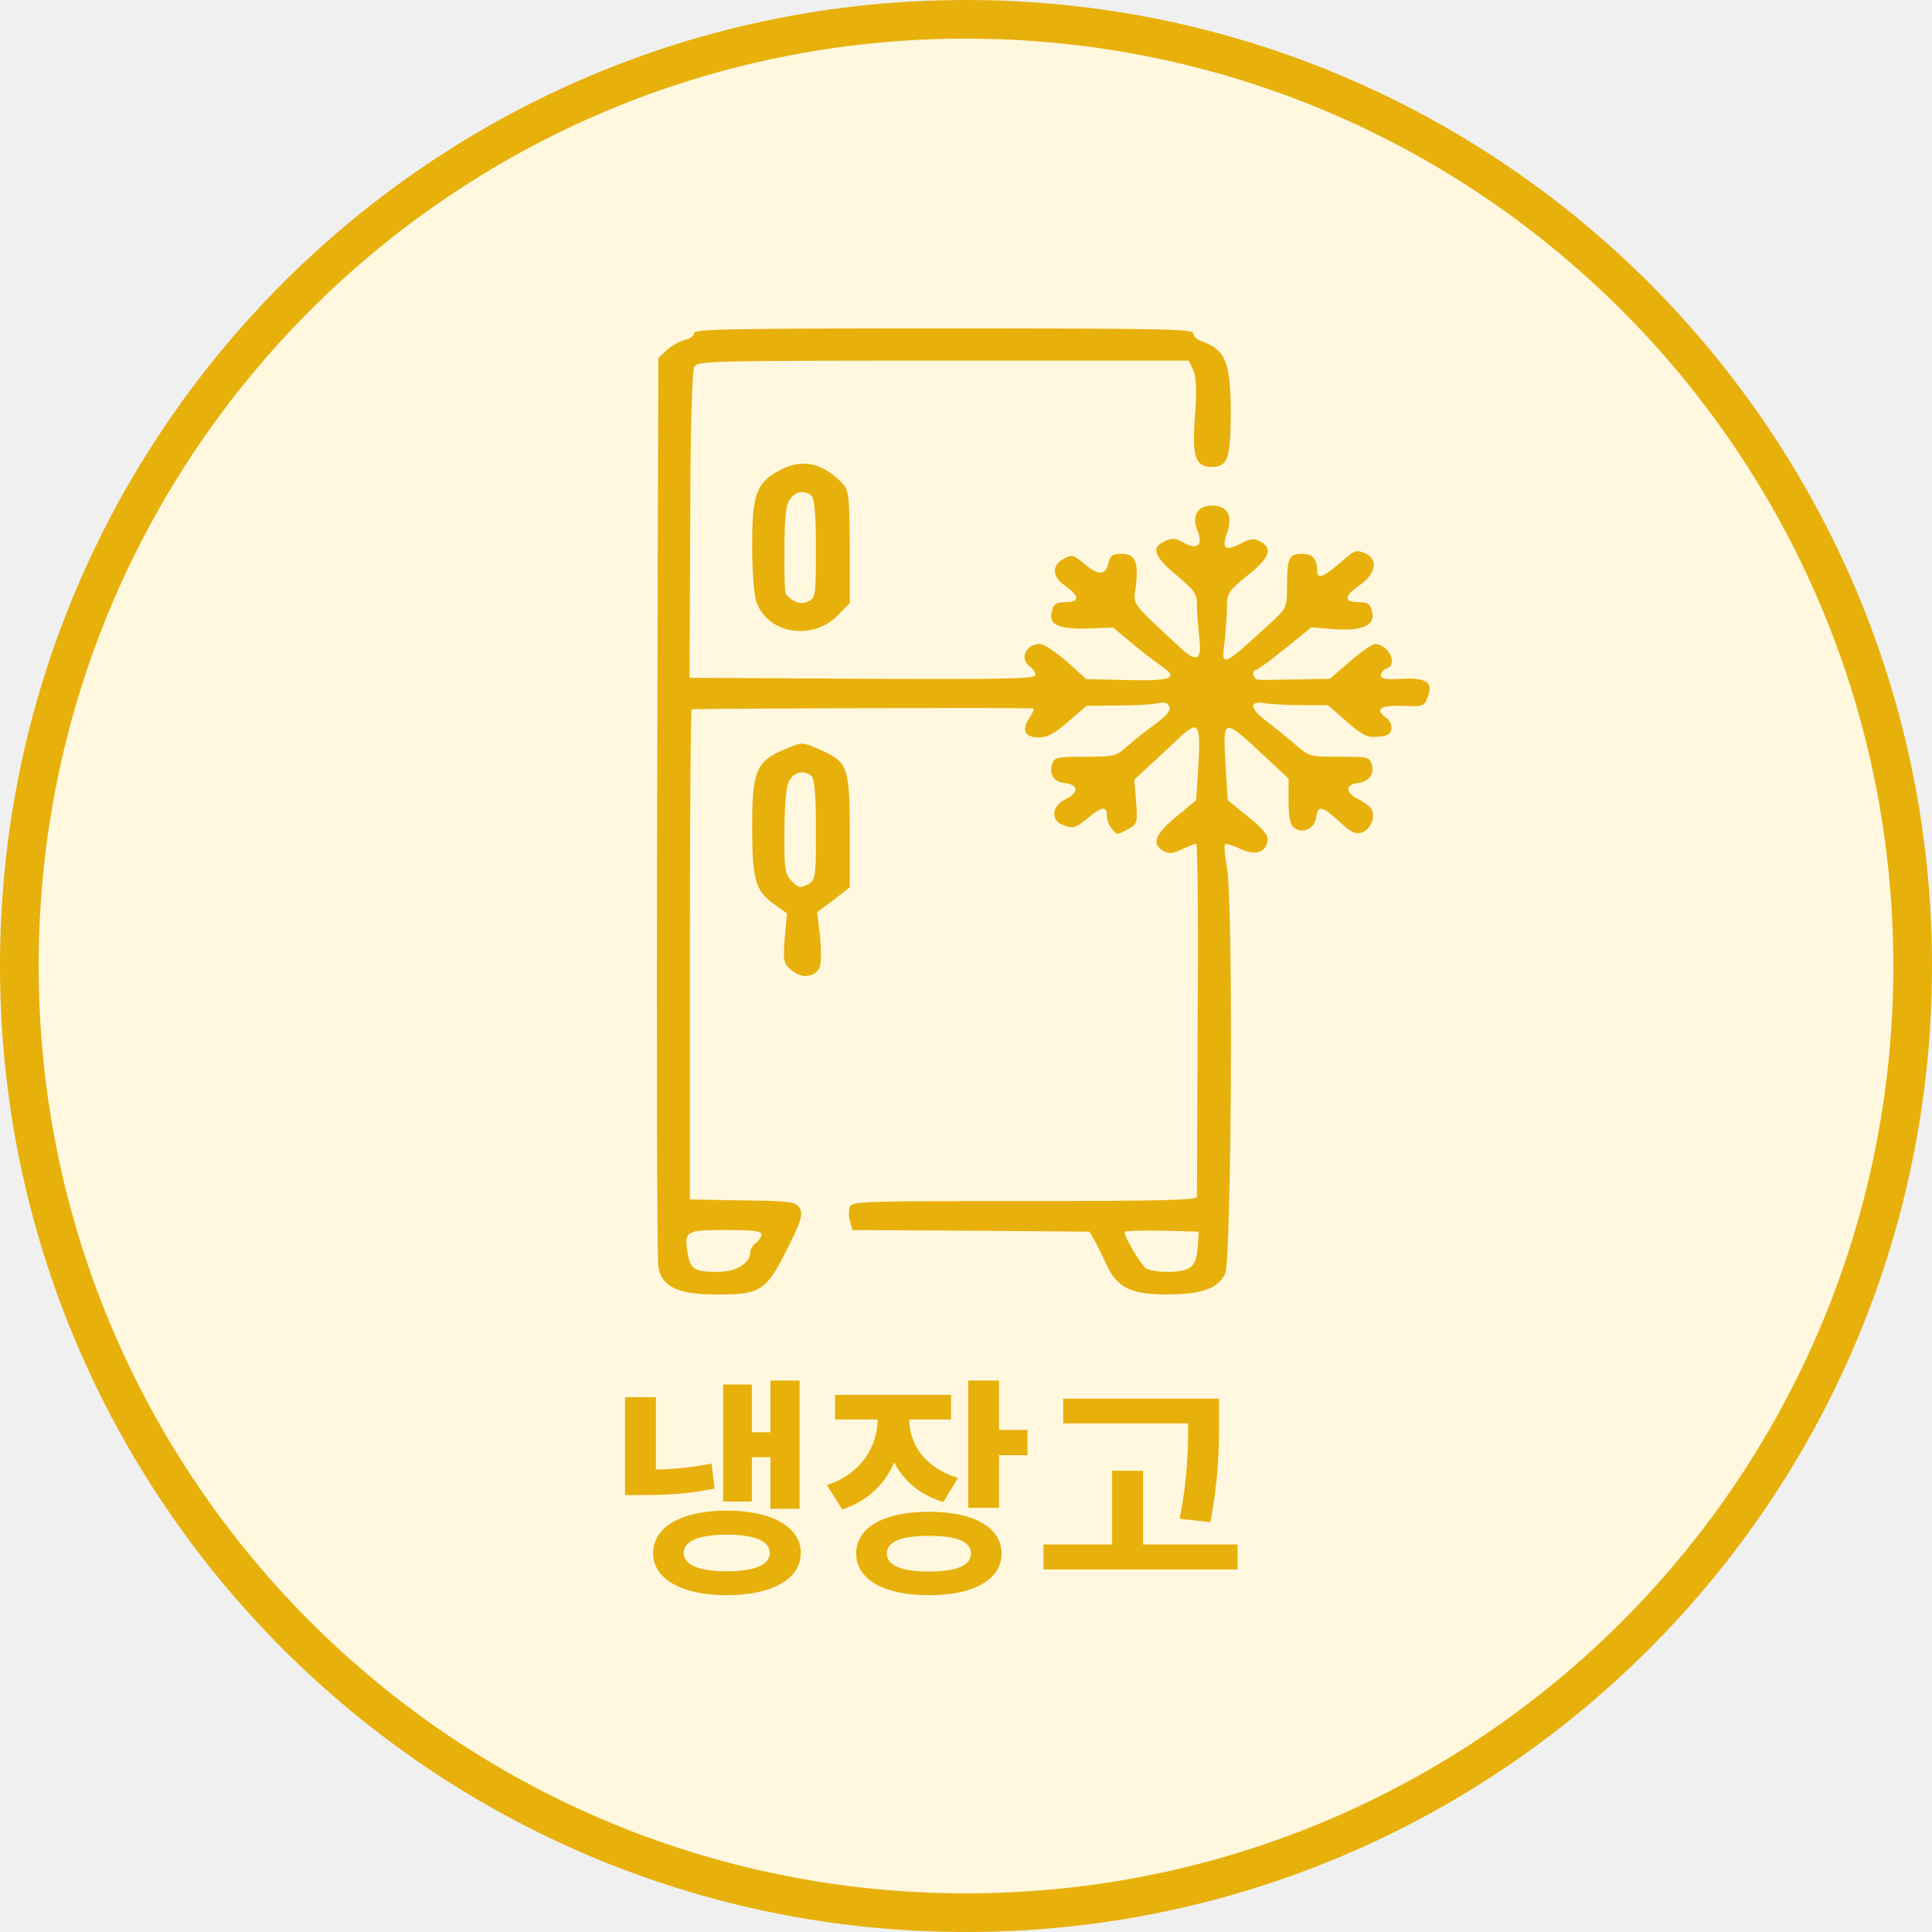
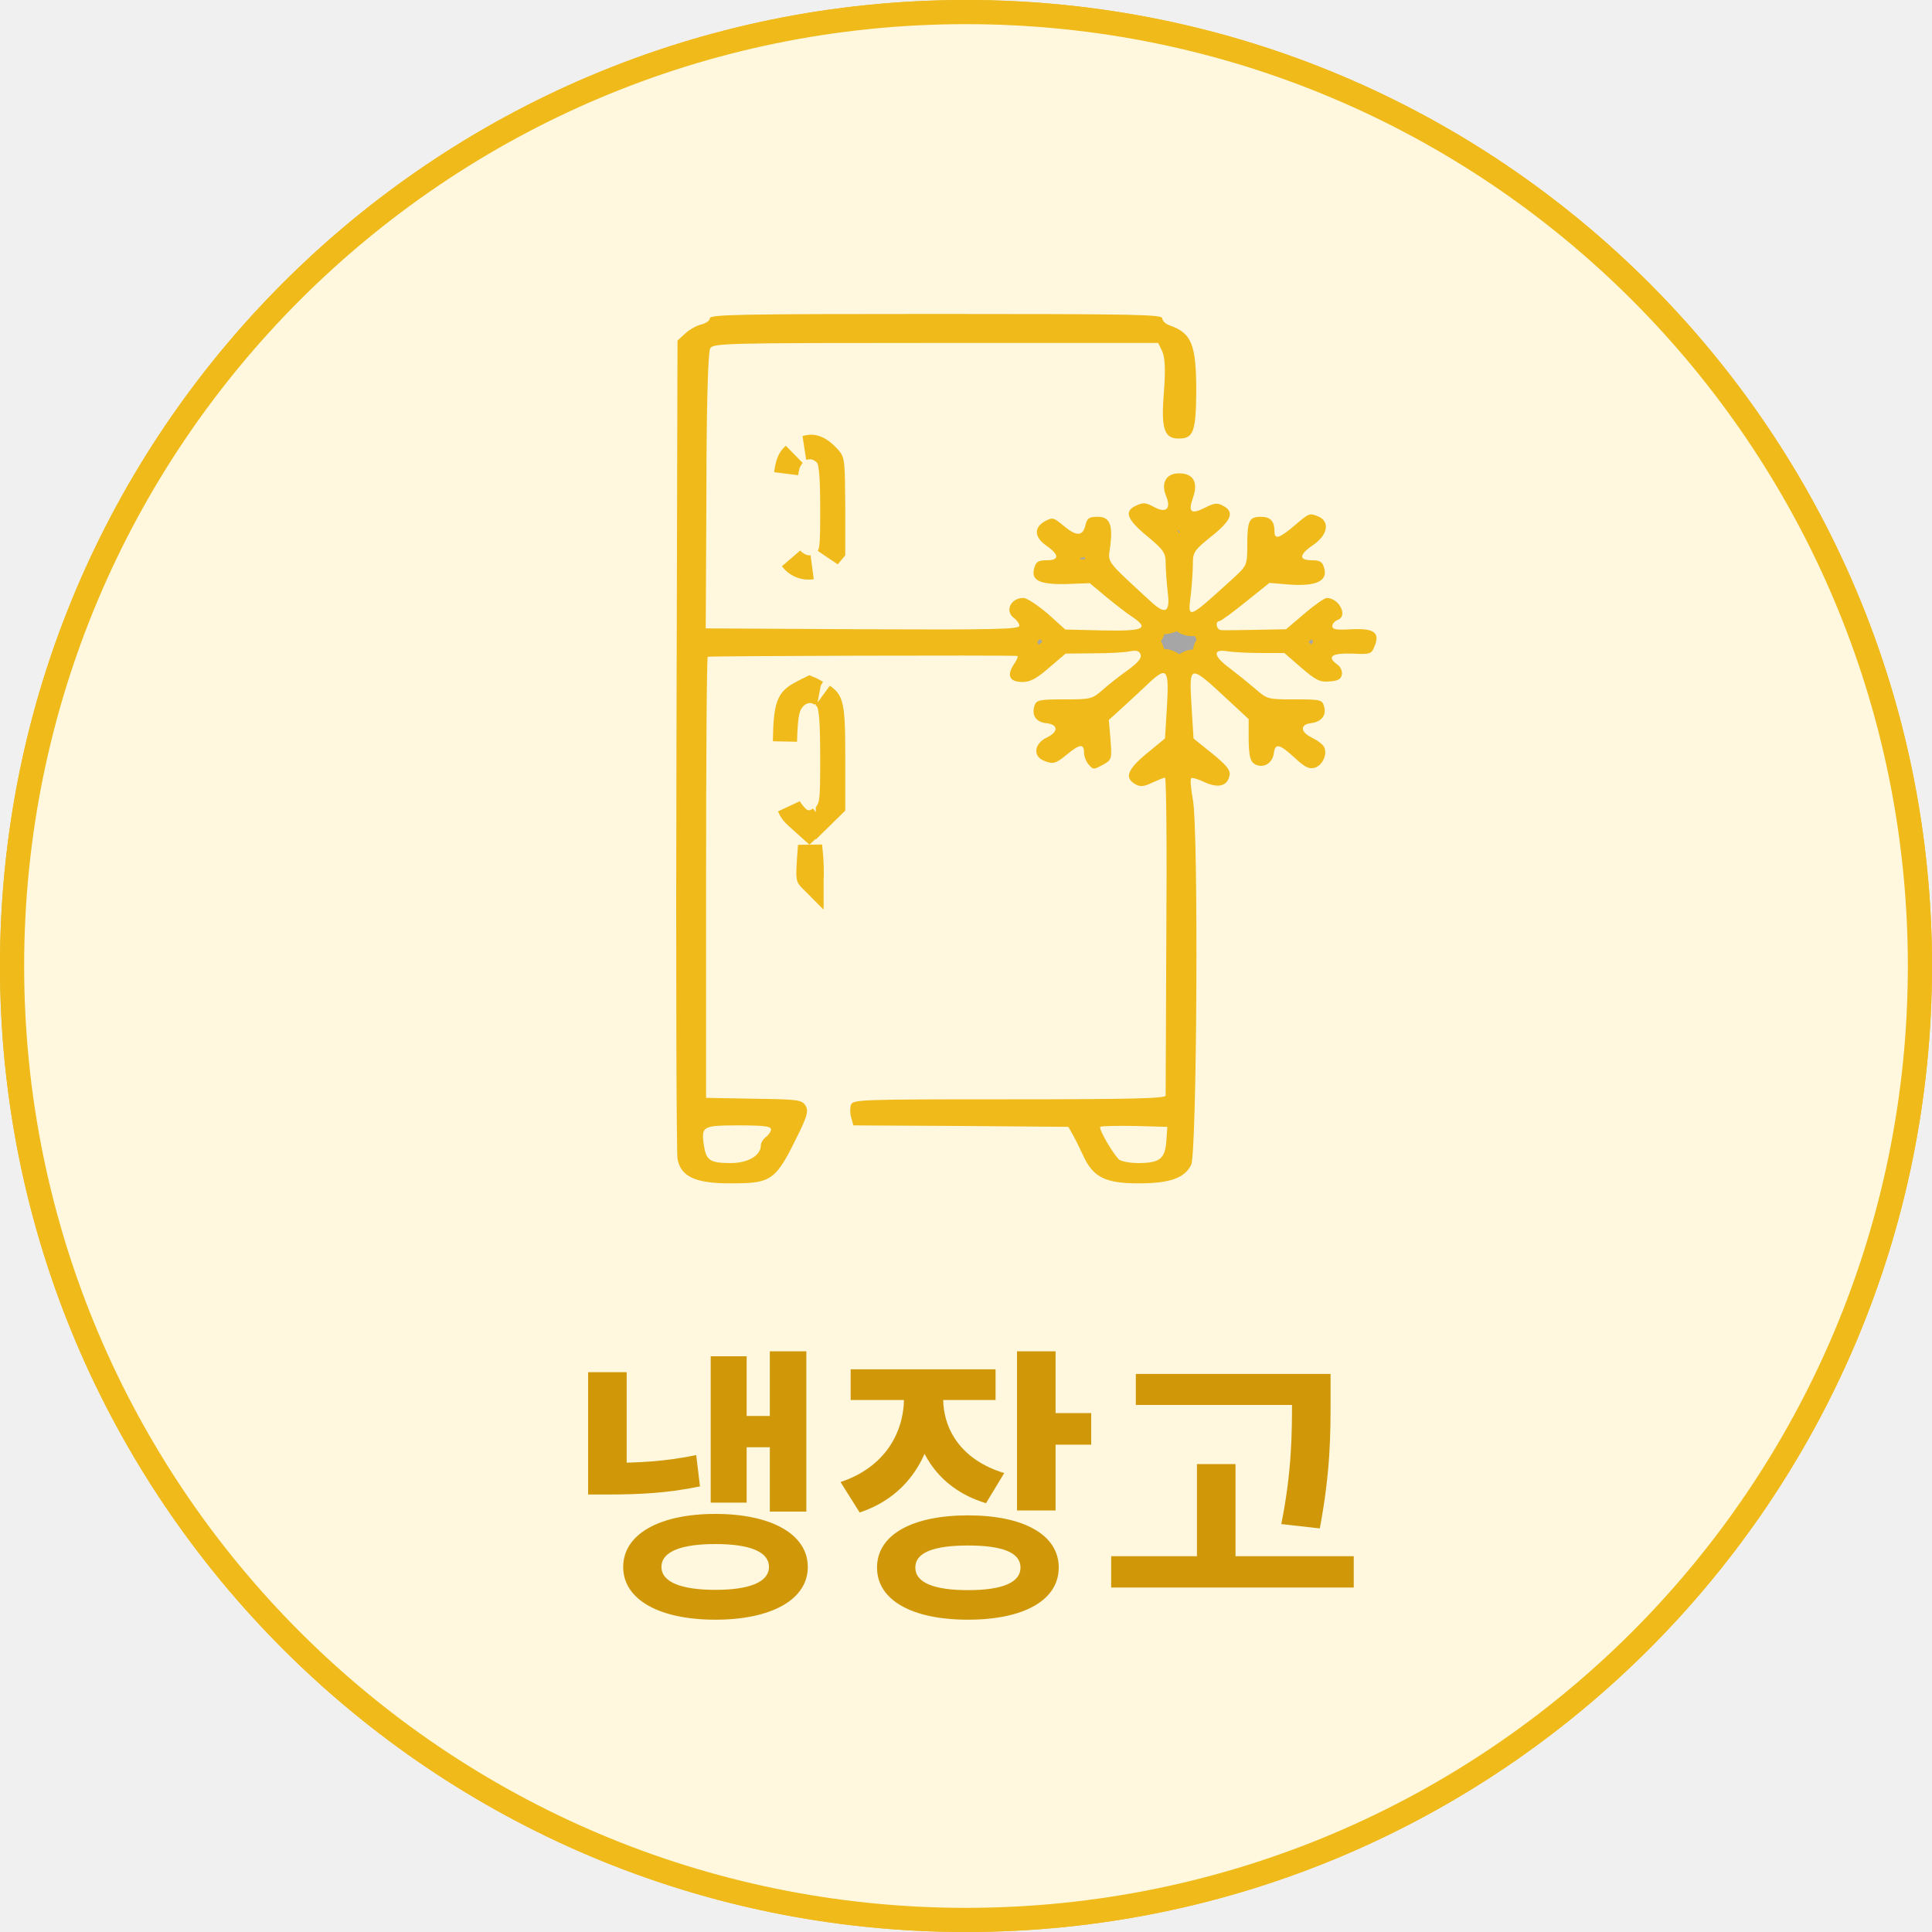
- <svg xmlns="http://www.w3.org/2000/svg" width="100" height="100" viewBox="0 0 100 100" fill="none">
-   <rect x="1" y="1" width="98" height="98" rx="49" fill="#FFF8DF" />
-   <rect x="1" y="1" width="98" height="98" rx="49" stroke="#E7B00B" stroke-width="2" />
-   <path d="M40.66 38.764C39.145 39.38 38.931 39.897 38.931 42.764C38.931 45.514 39.106 46.114 40.039 46.78L40.738 47.28L40.621 48.547C40.524 49.747 40.544 49.864 40.971 50.214C41.496 50.68 42.176 50.597 42.428 50.063C42.506 49.88 42.506 49.147 42.448 48.464L42.292 47.214L43.147 46.58L43.983 45.93V43.014C43.983 39.714 43.886 39.43 42.428 38.797C41.515 38.397 41.535 38.397 40.66 38.764ZM42.001 40.163C42.156 40.297 42.234 41.163 42.234 42.964C42.234 45.447 42.215 45.563 41.807 45.78C41.418 45.98 41.34 45.964 40.991 45.614C40.621 45.247 40.583 44.997 40.602 42.947C40.621 41.347 40.699 40.597 40.893 40.33C41.185 39.93 41.651 39.864 42.001 40.163Z" fill="#E7B00B" />
-   <path d="M35.92 17.25C35.92 17.383 35.706 17.533 35.453 17.6C35.201 17.65 34.773 17.883 34.521 18.117L34.074 18.533L34.016 41.717C33.977 54.483 34.016 65.217 34.074 65.583C34.249 66.6 35.084 67 37.047 67C39.514 67 39.669 66.883 41.068 63.983C41.496 63.083 41.554 62.8 41.379 62.517C41.165 62.2 40.971 62.167 38.445 62.133L35.706 62.083V49.433C35.706 42.483 35.745 36.75 35.803 36.717C35.861 36.667 52.57 36.617 53.464 36.667C53.561 36.667 53.464 36.883 53.289 37.15C52.861 37.783 53.036 38.167 53.775 38.167C54.221 38.167 54.591 37.967 55.29 37.35L56.242 36.533L57.835 36.517C58.709 36.517 59.642 36.467 59.914 36.4C60.264 36.333 60.439 36.367 60.516 36.567C60.614 36.767 60.4 37.033 59.817 37.467C59.351 37.8 58.69 38.317 58.36 38.617C57.758 39.15 57.68 39.167 56.164 39.167C54.766 39.167 54.591 39.2 54.474 39.5C54.28 40.05 54.532 40.467 55.115 40.533C55.834 40.6 55.853 41.033 55.154 41.367C54.474 41.7 54.358 42.383 54.94 42.667C55.504 42.917 55.659 42.883 56.32 42.333C57.039 41.733 57.291 41.7 57.291 42.217C57.291 42.433 57.408 42.75 57.563 42.917C57.816 43.217 57.835 43.217 58.36 42.933C58.884 42.65 58.884 42.583 58.807 41.5L58.709 40.35L59.603 39.533C60.089 39.083 60.749 38.467 61.041 38.183C62.032 37.267 62.148 37.433 62.032 39.533L61.915 41.417L60.847 42.3C59.739 43.233 59.584 43.7 60.264 44.067C60.516 44.2 60.73 44.183 61.196 43.95C61.527 43.8 61.857 43.667 61.915 43.667C61.993 43.667 62.032 47.733 61.993 52.7C61.974 57.683 61.954 61.85 61.954 61.95C61.954 62.117 60.031 62.167 53.036 62.167C44.41 62.167 44.099 62.183 43.983 62.483C43.924 62.667 43.924 63 44.002 63.233L44.119 63.667L50.258 63.7L56.398 63.75L56.631 64.167C56.767 64.4 57.039 64.95 57.252 65.417C57.816 66.65 58.515 67 60.4 67C62.187 67 63.042 66.7 63.411 65.933C63.742 65.25 63.839 46.65 63.508 44.933C63.392 44.3 63.353 43.75 63.411 43.7C63.45 43.65 63.819 43.75 64.188 43.933C64.985 44.3 65.51 44.133 65.607 43.517C65.665 43.233 65.393 42.917 64.616 42.283L63.547 41.417L63.431 39.533C63.295 37.1 63.275 37.1 65.626 39.3L66.695 40.3V41.5C66.714 42.467 66.792 42.75 67.064 42.9C67.53 43.15 68.055 42.85 68.132 42.267C68.21 41.667 68.443 41.717 69.318 42.517C69.9 43.067 70.134 43.183 70.464 43.1C70.911 42.967 71.202 42.333 71.008 41.917C70.95 41.767 70.639 41.533 70.308 41.367C69.648 41.05 69.609 40.617 70.25 40.533C70.852 40.467 71.144 40.083 71.008 39.583C70.891 39.183 70.833 39.167 69.318 39.167C67.783 39.167 67.763 39.167 67.044 38.533C66.656 38.2 65.995 37.667 65.607 37.367C64.674 36.683 64.616 36.25 65.471 36.4C65.801 36.45 66.675 36.5 67.414 36.5H68.735L69.706 37.35C70.542 38.067 70.755 38.183 71.319 38.133C71.804 38.1 71.979 38 72.018 37.733C72.057 37.55 71.94 37.283 71.766 37.167C71.144 36.717 71.416 36.5 72.582 36.533C73.631 36.583 73.709 36.567 73.883 36.117C74.214 35.333 73.864 35.067 72.562 35.133C71.707 35.183 71.474 35.15 71.474 34.95C71.474 34.817 71.61 34.667 71.766 34.6C72.387 34.4 71.882 33.35 71.163 33.333C71.027 33.333 70.464 33.733 69.881 34.233L68.832 35.133L67.083 35.167C66.131 35.183 65.237 35.2 65.121 35.183C64.849 35.167 64.771 34.667 65.024 34.667C65.102 34.667 65.782 34.167 66.52 33.567L67.88 32.467L69.084 32.567C70.561 32.667 71.222 32.35 71.008 31.617C70.911 31.25 70.775 31.167 70.308 31.167C69.531 31.167 69.57 30.833 70.406 30.267C71.202 29.717 71.338 28.967 70.716 28.667C70.172 28.433 70.172 28.433 69.318 29.167C68.463 29.9 68.171 30 68.171 29.517C68.171 28.917 67.938 28.667 67.394 28.667C66.714 28.667 66.617 28.883 66.617 30.333C66.617 31.45 66.598 31.483 65.743 32.267C63.217 34.583 63.197 34.6 63.392 33.15C63.45 32.583 63.508 31.783 63.508 31.383C63.508 30.7 63.586 30.583 64.577 29.783C65.723 28.867 65.898 28.383 65.237 28.033C64.907 27.85 64.732 27.867 64.188 28.15C63.392 28.55 63.217 28.4 63.528 27.533C63.819 26.667 63.528 26.167 62.712 26.167C61.974 26.167 61.663 26.733 61.993 27.5C62.284 28.233 61.954 28.483 61.255 28.083C60.827 27.85 60.672 27.833 60.283 28.017C59.564 28.333 59.72 28.8 60.886 29.767C61.818 30.55 61.954 30.733 61.954 31.3C61.954 31.667 62.012 32.417 62.071 32.983C62.226 34.167 61.954 34.333 61.099 33.533C58.496 31.117 58.651 31.333 58.787 30.383C58.943 29.1 58.768 28.667 58.068 28.667C57.563 28.667 57.466 28.75 57.369 29.167C57.214 29.8 56.844 29.8 56.106 29.167C55.543 28.7 55.504 28.683 55.038 28.933C54.416 29.3 54.455 29.85 55.154 30.333C55.892 30.867 55.892 31.167 55.154 31.167C54.688 31.167 54.552 31.25 54.455 31.6C54.241 32.317 54.727 32.567 56.281 32.533L57.621 32.483L58.574 33.283C59.098 33.717 59.778 34.25 60.089 34.45C61.041 35.1 60.691 35.25 58.34 35.2L56.223 35.15L55.212 34.233C54.649 33.75 54.027 33.333 53.833 33.333C53.095 33.333 52.745 34.1 53.308 34.5C53.464 34.617 53.6 34.817 53.6 34.933C53.6 35.133 52.181 35.167 44.643 35.133L35.687 35.083L35.725 27.183C35.725 22.333 35.822 19.167 35.939 18.983C36.114 18.683 36.677 18.667 48.82 18.667H61.527L61.76 19.15C61.915 19.5 61.954 20.183 61.857 21.5C61.682 23.6 61.876 24.167 62.692 24.167C63.547 24.167 63.683 23.767 63.703 21.483C63.703 18.767 63.45 18.117 62.207 17.667C61.954 17.583 61.76 17.4 61.76 17.25C61.76 17.033 60.283 17 48.84 17C37.552 17 35.92 17.033 35.92 17.25ZM39.417 63.9C39.417 64.017 39.281 64.217 39.125 64.333C38.97 64.45 38.834 64.667 38.834 64.817C38.834 65.4 38.096 65.833 37.124 65.833C35.939 65.833 35.725 65.683 35.589 64.867C35.414 63.717 35.473 63.667 37.571 63.667C39.009 63.667 39.417 63.717 39.417 63.9ZM61.993 64.583C61.915 65.6 61.604 65.833 60.38 65.833C59.895 65.833 59.389 65.733 59.273 65.617C58.884 65.2 58.107 63.85 58.224 63.75C58.282 63.7 59.176 63.683 60.206 63.7L62.051 63.75L61.993 64.583Z" fill="#E7B00B" />
-   <path d="M40.252 24.397C39.145 25.014 38.931 25.63 38.931 28.264C38.931 29.497 39.028 30.797 39.145 31.147C39.747 32.83 42.079 33.197 43.4 31.814L43.983 31.213V28.297C43.963 25.53 43.944 25.363 43.536 24.947C42.467 23.897 41.438 23.73 40.252 24.397ZM42.001 25.663C42.156 25.797 42.234 26.647 42.234 28.413C42.234 30.814 42.215 30.963 41.826 31.13C41.457 31.314 41.049 31.18 40.68 30.764C40.621 30.713 40.583 29.663 40.602 28.43C40.602 26.83 40.68 26.113 40.893 25.83C41.185 25.43 41.632 25.347 42.001 25.663Z" fill="#E7B00B" />
-   <path d="M39.877 71.456H41.389V78.092H39.877V71.456ZM38.521 74.132H40.285V75.428H38.521V74.132ZM37.429 71.66H38.917V77.72H37.429V71.66ZM37.621 78.188C39.937 78.188 41.449 79.028 41.449 80.384C41.449 81.74 39.937 82.568 37.621 82.568C35.305 82.568 33.805 81.74 33.805 80.384C33.805 79.028 35.305 78.188 37.621 78.188ZM37.621 79.436C36.205 79.436 35.389 79.748 35.389 80.384C35.389 81.008 36.205 81.332 37.621 81.332C39.037 81.332 39.841 81.008 39.841 80.384C39.841 79.748 39.037 79.436 37.621 79.436ZM32.353 72.32H33.949V76.52H32.353V72.32ZM32.353 76.076H33.121C34.441 76.076 35.557 76.016 36.829 75.752L36.985 77.048C35.665 77.324 34.501 77.384 33.121 77.384H32.353V76.076ZM45.432 72.692H46.74V73.388C46.74 75.512 45.745 77.42 43.596 78.128L42.804 76.868C44.653 76.256 45.432 74.804 45.432 73.388V72.692ZM45.757 72.692H47.053V73.388C47.053 74.684 47.797 75.956 49.584 76.496L48.828 77.744C46.717 77.108 45.757 75.368 45.757 73.388V72.692ZM43.224 72.2H49.224V73.472H43.224V72.2ZM50.112 71.456H51.709V78.044H50.112V71.456ZM51.264 74.012H53.184V75.32H51.264V74.012ZM48.084 78.248C50.389 78.248 51.84 79.052 51.84 80.408C51.84 81.764 50.389 82.568 48.084 82.568C45.769 82.568 44.316 81.764 44.316 80.408C44.316 79.052 45.769 78.248 48.084 78.248ZM48.084 79.496C46.669 79.496 45.901 79.784 45.901 80.408C45.901 81.032 46.669 81.344 48.084 81.344C49.501 81.344 50.257 81.032 50.257 80.408C50.257 79.784 49.501 79.496 48.084 79.496ZM55.032 72.392H62.075V73.676H55.032V72.392ZM54.011 79.94H64.055V81.236H54.011V79.94ZM57.563 76.124H59.16V80.576H57.563V76.124ZM61.499 72.392H63.096V73.46C63.096 74.852 63.096 76.412 62.651 78.788L61.056 78.608C61.499 76.4 61.499 74.792 61.499 73.46V72.392Z" fill="#E7B00B" />
+ <svg xmlns="http://www.w3.org/2000/svg" width="80" height="80" viewBox="0 0 80 80" fill="none">
+   <rect x="0.5" y="0.5" width="79" height="79" rx="39.5" fill="#F1F1F1" />
+   <rect x="0.5" y="0.5" width="79" height="79" rx="39.5" stroke="#EFBA1A" />
+   <rect x="0.5" y="0.5" width="79" height="79" rx="39.5" fill="#FFF8DF" />
+   <rect x="0.5" y="0.5" width="79" height="79" rx="39.5" stroke="#EFBA1A" />
+   <path d="M33.261 28.645L33.261 28.645L33.255 28.648C33.046 28.755 32.921 28.838 32.835 28.922C32.758 28.997 32.698 29.087 32.649 29.23C32.555 29.505 32.514 29.93 32.503 30.701C32.511 30.396 32.524 30.144 32.542 29.937C32.556 29.769 32.575 29.621 32.602 29.495C32.627 29.375 32.665 29.242 32.733 29.125C32.867 28.892 33.086 28.682 33.389 28.625C33.55 28.595 33.702 28.614 33.839 28.667C33.838 28.667 33.837 28.667 33.837 28.666L33.835 28.666C33.691 28.586 33.611 28.542 33.55 28.514C33.544 28.511 33.539 28.509 33.534 28.507C33.532 28.508 33.53 28.509 33.528 28.509C33.473 28.533 33.4 28.571 33.261 28.645ZM32.832 33.641C32.78 33.576 32.727 33.502 32.679 33.412C32.747 33.582 32.843 33.696 32.992 33.831L33.408 34.205L33.51 34.297L33.655 34.161L33.928 33.906C33.876 33.938 33.814 33.973 33.747 33.999C33.644 34.04 33.498 34.073 33.332 34.03C33.178 33.99 33.072 33.902 33.008 33.841C32.944 33.779 32.884 33.706 32.832 33.641ZM33.59 35.503L33.542 35.018L33.503 35.559C33.472 36.031 33.468 36.209 33.484 36.306C33.487 36.322 33.489 36.329 33.49 36.33C33.49 36.33 33.49 36.33 33.49 36.33C33.49 36.331 33.49 36.331 33.491 36.333C33.496 36.341 33.511 36.362 33.571 36.424L33.578 36.431L33.585 36.439C33.591 36.446 33.598 36.453 33.604 36.459C33.604 36.456 33.604 36.452 33.605 36.449C33.609 36.385 33.612 36.3 33.613 36.198C33.614 35.996 33.606 35.746 33.59 35.503ZM34.281 33.57C34.281 33.571 34.28 33.571 34.28 33.572L34.5 33.356V31.383C34.5 30.765 34.496 30.3 34.478 29.94C34.46 29.577 34.428 29.351 34.383 29.197C34.343 29.059 34.295 28.988 34.236 28.93C34.198 28.893 34.151 28.856 34.086 28.813C34.123 28.843 34.158 28.876 34.19 28.911C34.274 29.002 34.312 29.104 34.329 29.154C34.35 29.216 34.365 29.281 34.376 29.342C34.398 29.464 34.414 29.618 34.426 29.797C34.45 30.157 34.462 30.669 34.462 31.346C34.462 32.257 34.46 32.784 34.422 33.096C34.403 33.257 34.368 33.422 34.281 33.57Z" fill="#A6A6A6" stroke="#EFBA1A" />
+   <mask id="path-4-inside-1_849_4997" fill="white">
+     <path d="M29.392 13.18C29.392 13.276 29.237 13.384 29.054 13.432C28.871 13.468 28.561 13.636 28.378 13.804L28.054 14.104L28.011 30.796C27.983 39.988 28.011 47.716 28.054 47.98C28.18 48.712 28.786 49 30.209 49C31.998 49 32.11 48.916 33.124 46.828C33.434 46.18 33.477 45.976 33.35 45.772C33.195 45.544 33.054 45.52 31.223 45.496L29.237 45.46V36.352C29.237 31.348 29.265 27.22 29.307 27.196C29.349 27.16 41.463 27.124 42.111 27.16C42.182 27.16 42.111 27.316 41.984 27.508C41.675 27.964 41.801 28.24 42.337 28.24C42.661 28.24 42.928 28.096 43.435 27.652L44.126 27.064L45.281 27.052C45.914 27.052 46.59 27.016 46.788 26.968C47.041 26.92 47.168 26.944 47.224 27.088C47.295 27.232 47.14 27.424 46.717 27.736C46.379 27.976 45.9 28.348 45.661 28.564C45.224 28.948 45.168 28.96 44.069 28.96C43.055 28.96 42.928 28.984 42.844 29.2C42.703 29.596 42.886 29.896 43.309 29.944C43.83 29.992 43.844 30.304 43.337 30.544C42.844 30.784 42.759 31.276 43.182 31.48C43.59 31.66 43.703 31.636 44.182 31.24C44.703 30.808 44.886 30.784 44.886 31.156C44.886 31.312 44.971 31.54 45.083 31.66C45.266 31.876 45.281 31.876 45.661 31.672C46.041 31.468 46.041 31.42 45.985 30.64L45.914 29.812L46.562 29.224C46.914 28.9 47.393 28.456 47.605 28.252C48.323 27.592 48.408 27.712 48.323 29.224L48.239 30.58L47.464 31.216C46.661 31.888 46.548 32.224 47.041 32.488C47.224 32.584 47.379 32.572 47.717 32.404C47.957 32.296 48.196 32.2 48.239 32.2C48.295 32.2 48.323 35.128 48.295 38.704C48.281 42.292 48.267 45.292 48.267 45.364C48.267 45.484 46.872 45.52 41.801 45.52C35.547 45.52 35.322 45.532 35.237 45.748C35.195 45.88 35.195 46.12 35.251 46.288L35.336 46.6L39.787 46.624L44.238 46.66L44.407 46.96C44.506 47.128 44.703 47.524 44.858 47.86C45.266 48.748 45.773 49 47.14 49C48.436 49 49.056 48.784 49.323 48.232C49.563 47.74 49.633 34.348 49.394 33.112C49.309 32.656 49.281 32.26 49.323 32.224C49.351 32.188 49.619 32.26 49.887 32.392C50.464 32.656 50.844 32.536 50.915 32.092C50.957 31.888 50.76 31.66 50.197 31.204L49.422 30.58L49.337 29.224C49.239 27.472 49.225 27.472 50.929 29.056L51.704 29.776V30.64C51.718 31.336 51.774 31.54 51.971 31.648C52.309 31.828 52.69 31.612 52.746 31.192C52.802 30.76 52.971 30.796 53.605 31.372C54.028 31.768 54.197 31.852 54.436 31.792C54.76 31.696 54.972 31.24 54.831 30.94C54.788 30.832 54.563 30.664 54.324 30.544C53.845 30.316 53.816 30.004 54.281 29.944C54.718 29.896 54.929 29.62 54.831 29.26C54.746 28.972 54.704 28.96 53.605 28.96C52.492 28.96 52.478 28.96 51.957 28.504C51.675 28.264 51.197 27.88 50.915 27.664C50.239 27.172 50.197 26.86 50.816 26.968C51.056 27.004 51.69 27.04 52.225 27.04H53.183L53.887 27.652C54.493 28.168 54.648 28.252 55.056 28.216C55.408 28.192 55.535 28.12 55.563 27.928C55.591 27.796 55.507 27.604 55.38 27.52C54.929 27.196 55.127 27.04 55.972 27.064C56.732 27.1 56.789 27.088 56.915 26.764C57.155 26.2 56.901 26.008 55.958 26.056C55.338 26.092 55.169 26.068 55.169 25.924C55.169 25.828 55.267 25.72 55.38 25.672C55.831 25.528 55.465 24.772 54.943 24.76C54.845 24.76 54.436 25.048 54.014 25.408L53.253 26.056L51.985 26.08C51.295 26.092 50.647 26.104 50.563 26.092C50.365 26.08 50.309 25.72 50.492 25.72C50.549 25.72 51.042 25.36 51.577 24.928L52.563 24.136L53.436 24.208C54.507 24.28 54.986 24.052 54.831 23.524C54.76 23.26 54.662 23.2 54.324 23.2C53.76 23.2 53.788 22.96 54.394 22.552C54.972 22.156 55.07 21.616 54.619 21.4C54.225 21.232 54.225 21.232 53.605 21.76C52.986 22.288 52.774 22.36 52.774 22.012C52.774 21.58 52.605 21.4 52.211 21.4C51.718 21.4 51.647 21.556 51.647 22.6C51.647 23.404 51.633 23.428 51.014 23.992C49.182 25.66 49.168 25.672 49.309 24.628C49.351 24.22 49.394 23.644 49.394 23.356C49.394 22.864 49.45 22.78 50.168 22.204C50.999 21.544 51.126 21.196 50.647 20.944C50.408 20.812 50.281 20.824 49.887 21.028C49.309 21.316 49.182 21.208 49.408 20.584C49.619 19.96 49.408 19.6 48.816 19.6C48.281 19.6 48.055 20.008 48.295 20.56C48.506 21.088 48.267 21.268 47.76 20.98C47.45 20.812 47.337 20.8 47.055 20.932C46.534 21.16 46.647 21.496 47.492 22.192C48.168 22.756 48.267 22.888 48.267 23.296C48.267 23.56 48.309 24.1 48.351 24.508C48.464 25.36 48.267 25.48 47.647 24.904C45.759 23.164 45.872 23.32 45.971 22.636C46.083 21.712 45.957 21.4 45.45 21.4C45.083 21.4 45.013 21.46 44.943 21.76C44.83 22.216 44.562 22.216 44.027 21.76C43.618 21.424 43.59 21.412 43.252 21.592C42.801 21.856 42.83 22.252 43.337 22.6C43.872 22.984 43.872 23.2 43.337 23.2C42.999 23.2 42.9 23.26 42.83 23.512C42.675 24.028 43.027 24.208 44.154 24.184L45.126 24.148L45.816 24.724C46.196 25.036 46.689 25.42 46.914 25.564C47.605 26.032 47.351 26.14 45.647 26.104L44.111 26.068L43.379 25.408C42.971 25.06 42.52 24.76 42.379 24.76C41.844 24.76 41.59 25.312 41.998 25.6C42.111 25.684 42.21 25.828 42.21 25.912C42.21 26.056 41.182 26.08 35.716 26.056L29.223 26.02L29.251 20.332C29.251 16.84 29.321 14.56 29.406 14.428C29.533 14.212 29.941 14.2 38.745 14.2H47.957L48.126 14.548C48.239 14.8 48.267 15.292 48.196 16.24C48.069 17.752 48.21 18.16 48.802 18.16C49.422 18.16 49.52 17.872 49.534 16.228C49.534 14.272 49.351 13.804 48.45 13.48C48.267 13.42 48.126 13.288 48.126 13.18C48.126 13.024 47.055 13 38.759 13C30.575 13 29.392 13.024 29.392 13.18ZM31.927 46.768C31.927 46.852 31.829 46.996 31.716 47.08C31.603 47.164 31.505 47.32 31.505 47.428C31.505 47.848 30.969 48.16 30.265 48.16C29.406 48.16 29.251 48.052 29.152 47.464C29.026 46.636 29.068 46.6 30.589 46.6C31.631 46.6 31.927 46.636 31.927 46.768ZM48.295 47.26C48.239 47.992 48.013 48.16 47.126 48.16C46.774 48.16 46.407 48.088 46.323 48.004C46.041 47.704 45.478 46.732 45.562 46.66C45.605 46.624 46.252 46.612 46.999 46.624L48.337 46.66L48.295 47.26Z" />
+   </mask>
+   <path d="M29.392 13.18C29.392 13.276 29.237 13.384 29.054 13.432C28.871 13.468 28.561 13.636 28.378 13.804L28.054 14.104L28.011 30.796C27.983 39.988 28.011 47.716 28.054 47.98C28.18 48.712 28.786 49 30.209 49C31.998 49 32.11 48.916 33.124 46.828C33.434 46.18 33.477 45.976 33.35 45.772C33.195 45.544 33.054 45.52 31.223 45.496L29.237 45.46V36.352C29.237 31.348 29.265 27.22 29.307 27.196C29.349 27.16 41.463 27.124 42.111 27.16C42.182 27.16 42.111 27.316 41.984 27.508C41.675 27.964 41.801 28.24 42.337 28.24C42.661 28.24 42.928 28.096 43.435 27.652L44.126 27.064L45.281 27.052C45.914 27.052 46.59 27.016 46.788 26.968C47.041 26.92 47.168 26.944 47.224 27.088C47.295 27.232 47.14 27.424 46.717 27.736C46.379 27.976 45.9 28.348 45.661 28.564C45.224 28.948 45.168 28.96 44.069 28.96C43.055 28.96 42.928 28.984 42.844 29.2C42.703 29.596 42.886 29.896 43.309 29.944C43.83 29.992 43.844 30.304 43.337 30.544C42.844 30.784 42.759 31.276 43.182 31.48C43.59 31.66 43.703 31.636 44.182 31.24C44.703 30.808 44.886 30.784 44.886 31.156C44.886 31.312 44.971 31.54 45.083 31.66C45.266 31.876 45.281 31.876 45.661 31.672C46.041 31.468 46.041 31.42 45.985 30.64L45.914 29.812L46.562 29.224C46.914 28.9 47.393 28.456 47.605 28.252C48.323 27.592 48.408 27.712 48.323 29.224L48.239 30.58L47.464 31.216C46.661 31.888 46.548 32.224 47.041 32.488C47.224 32.584 47.379 32.572 47.717 32.404C47.957 32.296 48.196 32.2 48.239 32.2C48.295 32.2 48.323 35.128 48.295 38.704C48.281 42.292 48.267 45.292 48.267 45.364C48.267 45.484 46.872 45.52 41.801 45.52C35.547 45.52 35.322 45.532 35.237 45.748C35.195 45.88 35.195 46.12 35.251 46.288L35.336 46.6L39.787 46.624L44.238 46.66L44.407 46.96C44.506 47.128 44.703 47.524 44.858 47.86C45.266 48.748 45.773 49 47.14 49C48.436 49 49.056 48.784 49.323 48.232C49.563 47.74 49.633 34.348 49.394 33.112C49.309 32.656 49.281 32.26 49.323 32.224C49.351 32.188 49.619 32.26 49.887 32.392C50.464 32.656 50.844 32.536 50.915 32.092C50.957 31.888 50.76 31.66 50.197 31.204L49.422 30.58L49.337 29.224C49.239 27.472 49.225 27.472 50.929 29.056L51.704 29.776V30.64C51.718 31.336 51.774 31.54 51.971 31.648C52.309 31.828 52.69 31.612 52.746 31.192C52.802 30.76 52.971 30.796 53.605 31.372C54.028 31.768 54.197 31.852 54.436 31.792C54.76 31.696 54.972 31.24 54.831 30.94C54.788 30.832 54.563 30.664 54.324 30.544C53.845 30.316 53.816 30.004 54.281 29.944C54.718 29.896 54.929 29.62 54.831 29.26C54.746 28.972 54.704 28.96 53.605 28.96C52.492 28.96 52.478 28.96 51.957 28.504C51.675 28.264 51.197 27.88 50.915 27.664C50.239 27.172 50.197 26.86 50.816 26.968C51.056 27.004 51.69 27.04 52.225 27.04H53.183L53.887 27.652C54.493 28.168 54.648 28.252 55.056 28.216C55.408 28.192 55.535 28.12 55.563 27.928C55.591 27.796 55.507 27.604 55.38 27.52C54.929 27.196 55.127 27.04 55.972 27.064C56.732 27.1 56.789 27.088 56.915 26.764C57.155 26.2 56.901 26.008 55.958 26.056C55.338 26.092 55.169 26.068 55.169 25.924C55.169 25.828 55.267 25.72 55.38 25.672C55.831 25.528 55.465 24.772 54.943 24.76C54.845 24.76 54.436 25.048 54.014 25.408L53.253 26.056L51.985 26.08C51.295 26.092 50.647 26.104 50.563 26.092C50.365 26.08 50.309 25.72 50.492 25.72C50.549 25.72 51.042 25.36 51.577 24.928L52.563 24.136L53.436 24.208C54.507 24.28 54.986 24.052 54.831 23.524C54.76 23.26 54.662 23.2 54.324 23.2C53.76 23.2 53.788 22.96 54.394 22.552C54.972 22.156 55.07 21.616 54.619 21.4C54.225 21.232 54.225 21.232 53.605 21.76C52.986 22.288 52.774 22.36 52.774 22.012C52.774 21.58 52.605 21.4 52.211 21.4C51.718 21.4 51.647 21.556 51.647 22.6C51.647 23.404 51.633 23.428 51.014 23.992C49.182 25.66 49.168 25.672 49.309 24.628C49.351 24.22 49.394 23.644 49.394 23.356C49.394 22.864 49.45 22.78 50.168 22.204C50.999 21.544 51.126 21.196 50.647 20.944C50.408 20.812 50.281 20.824 49.887 21.028C49.309 21.316 49.182 21.208 49.408 20.584C49.619 19.96 49.408 19.6 48.816 19.6C48.281 19.6 48.055 20.008 48.295 20.56C48.506 21.088 48.267 21.268 47.76 20.98C47.45 20.812 47.337 20.8 47.055 20.932C46.534 21.16 46.647 21.496 47.492 22.192C48.168 22.756 48.267 22.888 48.267 23.296C48.267 23.56 48.309 24.1 48.351 24.508C48.464 25.36 48.267 25.48 47.647 24.904C45.759 23.164 45.872 23.32 45.971 22.636C46.083 21.712 45.957 21.4 45.45 21.4C45.083 21.4 45.013 21.46 44.943 21.76C44.83 22.216 44.562 22.216 44.027 21.76C43.618 21.424 43.59 21.412 43.252 21.592C42.801 21.856 42.83 22.252 43.337 22.6C43.872 22.984 43.872 23.2 43.337 23.2C42.999 23.2 42.9 23.26 42.83 23.512C42.675 24.028 43.027 24.208 44.154 24.184L45.126 24.148L45.816 24.724C46.196 25.036 46.689 25.42 46.914 25.564C47.605 26.032 47.351 26.14 45.647 26.104L44.111 26.068L43.379 25.408C42.971 25.06 42.52 24.76 42.379 24.76C41.844 24.76 41.59 25.312 41.998 25.6C42.111 25.684 42.21 25.828 42.21 25.912C42.21 26.056 41.182 26.08 35.716 26.056L29.223 26.02L29.251 20.332C29.251 16.84 29.321 14.56 29.406 14.428C29.533 14.212 29.941 14.2 38.745 14.2H47.957L48.126 14.548C48.239 14.8 48.267 15.292 48.196 16.24C48.069 17.752 48.21 18.16 48.802 18.16C49.422 18.16 49.52 17.872 49.534 16.228C49.534 14.272 49.351 13.804 48.45 13.48C48.267 13.42 48.126 13.288 48.126 13.18C48.126 13.024 47.055 13 38.759 13C30.575 13 29.392 13.024 29.392 13.18ZM31.927 46.768C31.927 46.852 31.829 46.996 31.716 47.08C31.603 47.164 31.505 47.32 31.505 47.428C31.505 47.848 30.969 48.16 30.265 48.16C29.406 48.16 29.251 48.052 29.152 47.464C29.026 46.636 29.068 46.6 30.589 46.6C31.631 46.6 31.927 46.636 31.927 46.768ZM48.295 47.26C48.239 47.992 48.013 48.16 47.126 48.16C46.774 48.16 46.407 48.088 46.323 48.004C46.041 47.704 45.478 46.732 45.562 46.66C45.605 46.624 46.252 46.612 46.999 46.624L48.337 46.66L48.295 47.26Z" fill="#A6A6A6" stroke="#EFBA1A" stroke-width="2" mask="url(#path-4-inside-1_849_4997)" />
+   <path d="M32.743 19C32.779 18.943 32.82 18.887 32.867 18.835C32.829 18.868 32.799 18.9 32.773 18.932C32.716 19.002 32.666 19.091 32.625 19.231C32.595 19.334 32.571 19.458 32.553 19.611C32.583 19.384 32.635 19.168 32.743 19ZM33.203 23.436C33.037 23.373 32.895 23.268 32.776 23.146C32.921 23.338 33.118 23.449 33.32 23.486C33.415 23.503 33.516 23.505 33.618 23.489C33.48 23.504 33.339 23.487 33.203 23.436ZM34.305 23.05L34.5 22.815V20.978C34.494 20.005 34.488 19.533 34.457 19.262C34.443 19.135 34.426 19.088 34.418 19.07C34.412 19.056 34.404 19.04 34.355 18.981C34.077 18.663 33.858 18.543 33.691 18.51C33.603 18.493 33.502 18.495 33.381 18.533C33.382 18.533 33.383 18.533 33.385 18.532C33.695 18.474 33.976 18.598 34.177 18.799C34.264 18.886 34.306 18.986 34.325 19.037C34.347 19.098 34.363 19.162 34.374 19.22C34.397 19.336 34.413 19.48 34.426 19.643C34.45 19.974 34.462 20.442 34.462 21.057C34.462 21.869 34.46 22.353 34.423 22.641C34.406 22.771 34.377 22.916 34.305 23.05Z" fill="#A6A6A6" stroke="#EFBA1A" />
+   <path d="M31.877 55.956H33.389V62.592H31.877V55.956ZM30.521 58.632H32.285V59.928H30.521V58.632ZM29.429 56.16H30.917V62.22H29.429V56.16ZM29.621 62.688C31.937 62.688 33.449 63.528 33.449 64.884C33.449 66.24 31.937 67.068 29.621 67.068C27.305 67.068 25.805 66.24 25.805 64.884C25.805 63.528 27.305 62.688 29.621 62.688ZM29.621 63.936C28.205 63.936 27.389 64.248 27.389 64.884C27.389 65.508 28.205 65.832 29.621 65.832C31.037 65.832 31.841 65.508 31.841 64.884C31.841 64.248 31.037 63.936 29.621 63.936ZM24.353 56.82H25.949V61.02H24.353V56.82ZM24.353 60.576H25.121C26.441 60.576 27.557 60.516 28.829 60.252L28.985 61.548C27.665 61.824 26.501 61.884 25.121 61.884H24.353V60.576ZM37.432 57.192H38.74V57.888C38.74 60.012 37.745 61.92 35.596 62.628L34.804 61.368C36.653 60.756 37.432 59.304 37.432 57.888V57.192ZM37.757 57.192H39.053V57.888C39.053 59.184 39.797 60.456 41.584 60.996L40.828 62.244C38.717 61.608 37.757 59.868 37.757 57.888V57.192ZM35.224 56.7H41.224V57.972H35.224V56.7ZM42.112 55.956H43.709V62.544H42.112V55.956ZM43.264 58.512H45.184V59.82H43.264V58.512ZM40.084 62.748C42.389 62.748 43.84 63.552 43.84 64.908C43.84 66.264 42.389 67.068 40.084 67.068C37.769 67.068 36.316 66.264 36.316 64.908C36.316 63.552 37.769 62.748 40.084 62.748ZM40.084 63.996C38.669 63.996 37.901 64.284 37.901 64.908C37.901 65.532 38.669 65.844 40.084 65.844C41.501 65.844 42.257 65.532 42.257 64.908C42.257 64.284 41.501 63.996 40.084 63.996ZM47.032 56.892H54.075V58.176H47.032V56.892ZM46.011 64.44H56.056V65.736H46.011V64.44ZM49.563 60.624H51.16V65.076H49.563V60.624ZM53.499 56.892H55.096V57.96C55.096 59.352 55.096 60.912 54.651 63.288L53.056 63.108C53.499 60.9 53.499 59.292 53.499 57.96V56.892Z" fill="#D09808" />
</svg>
